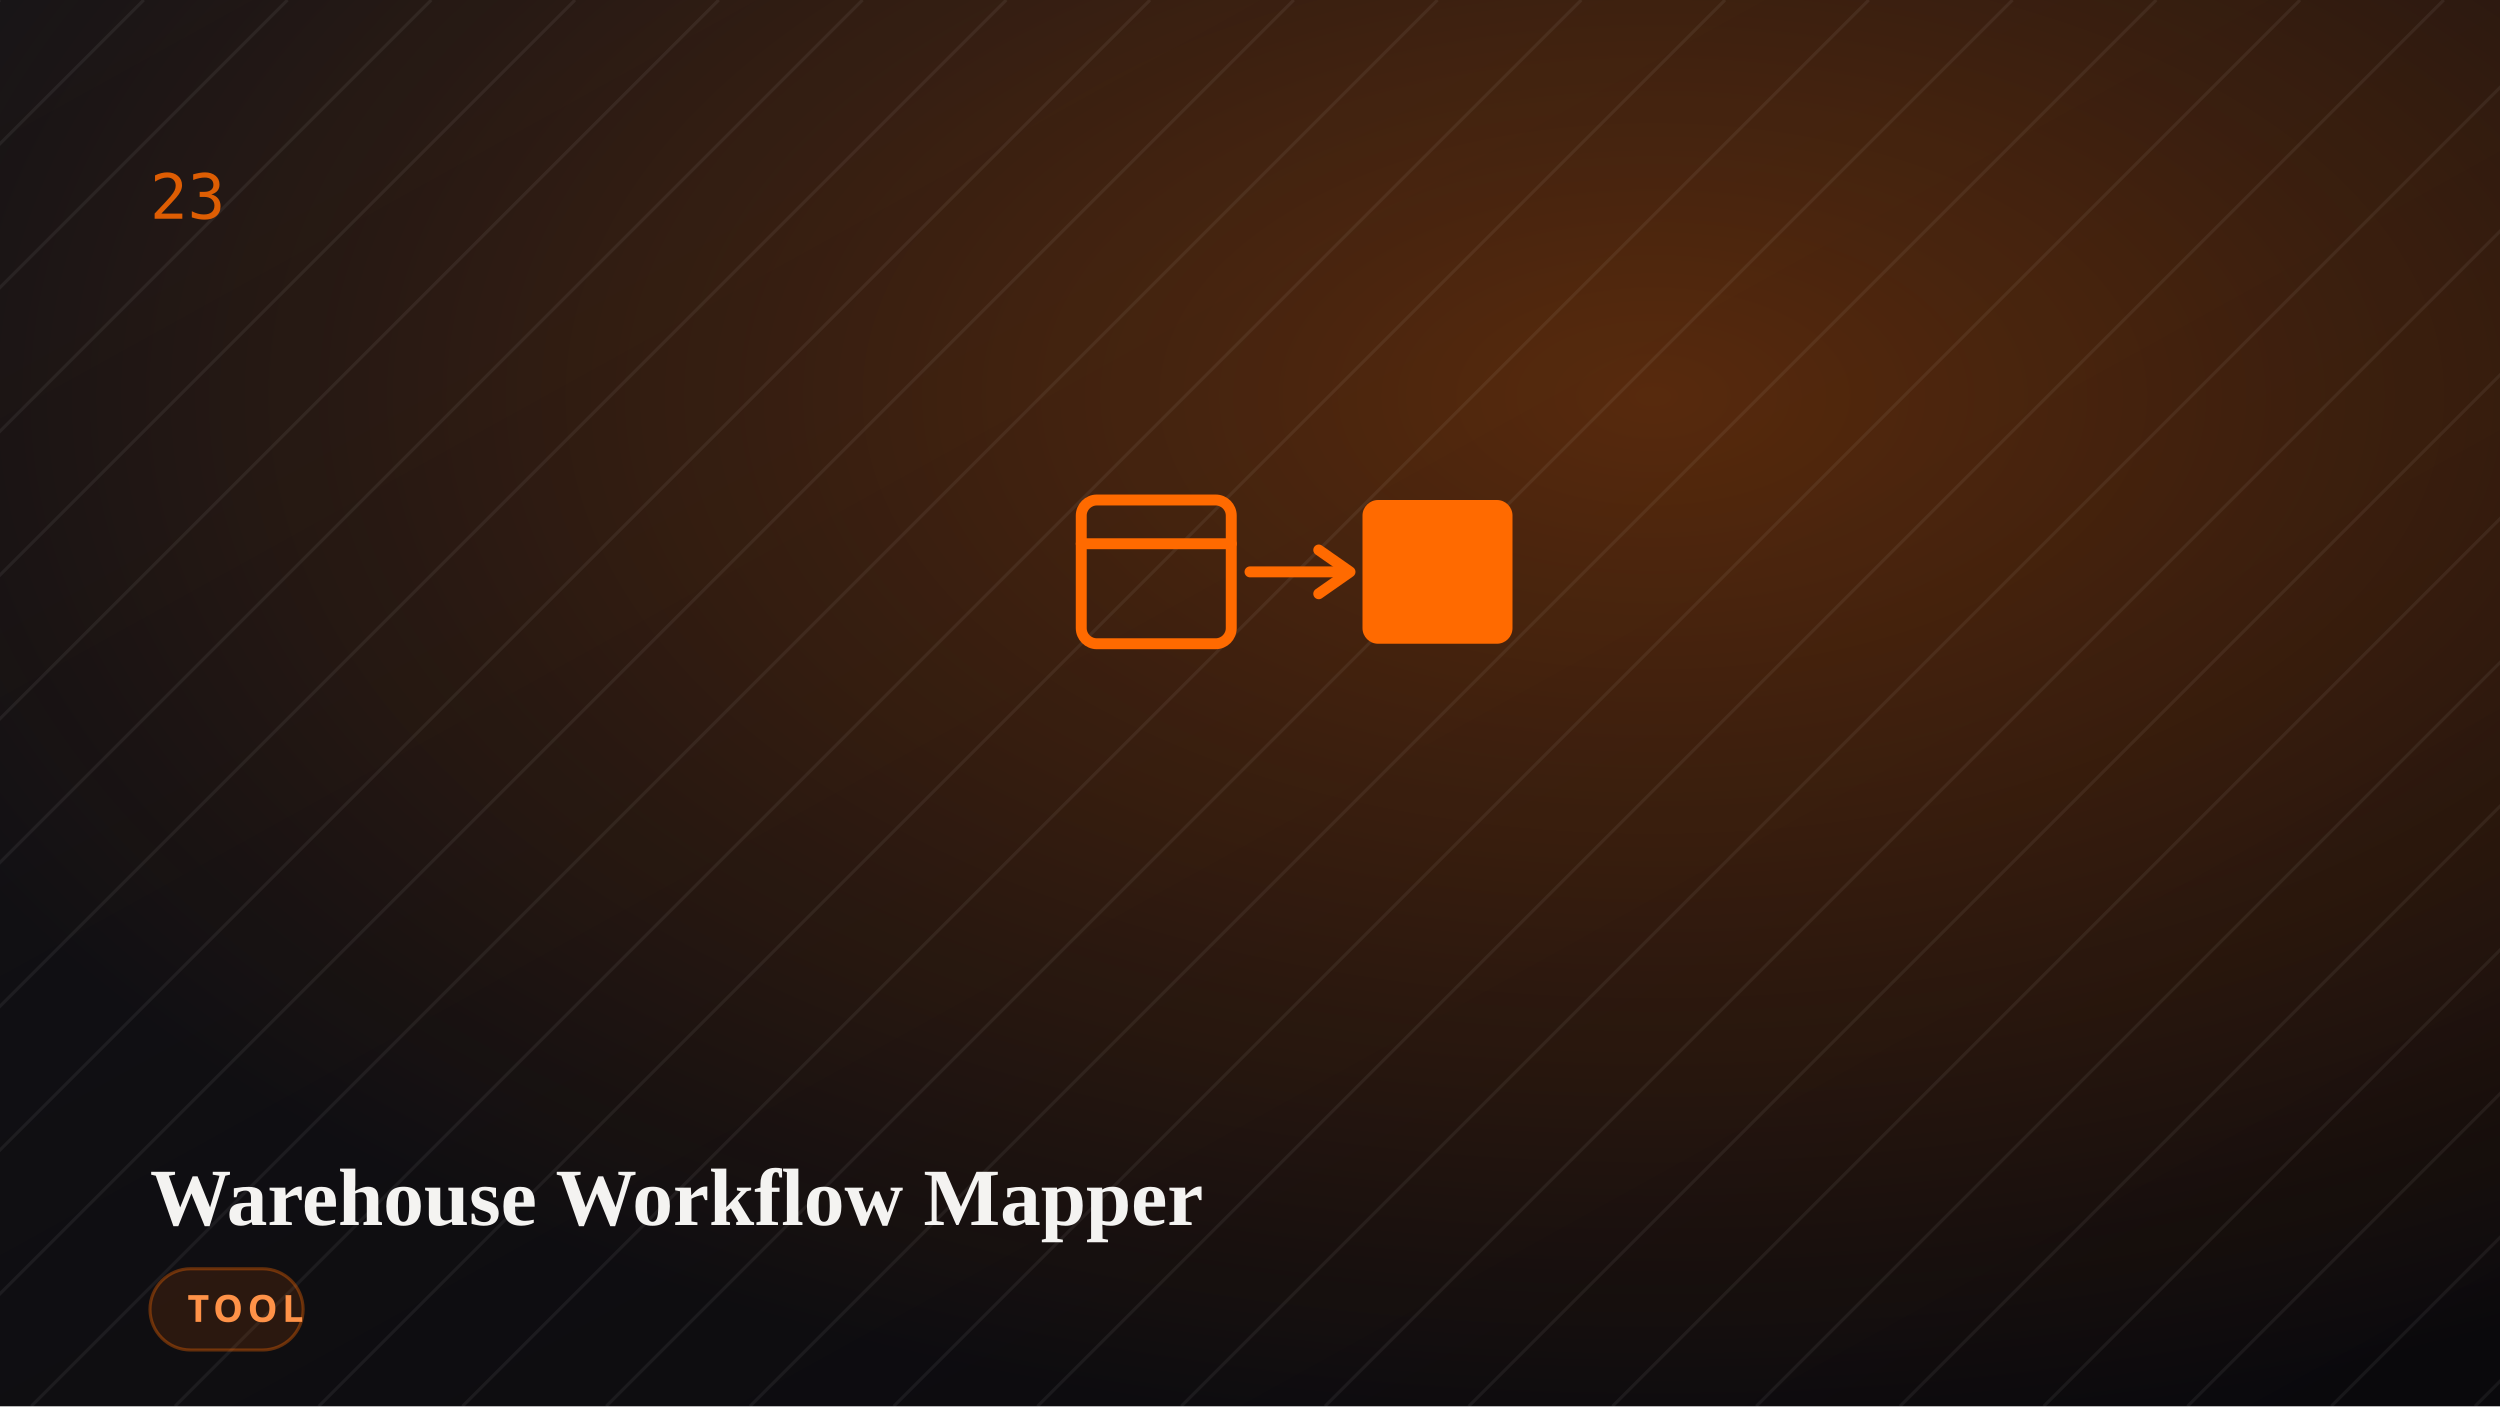
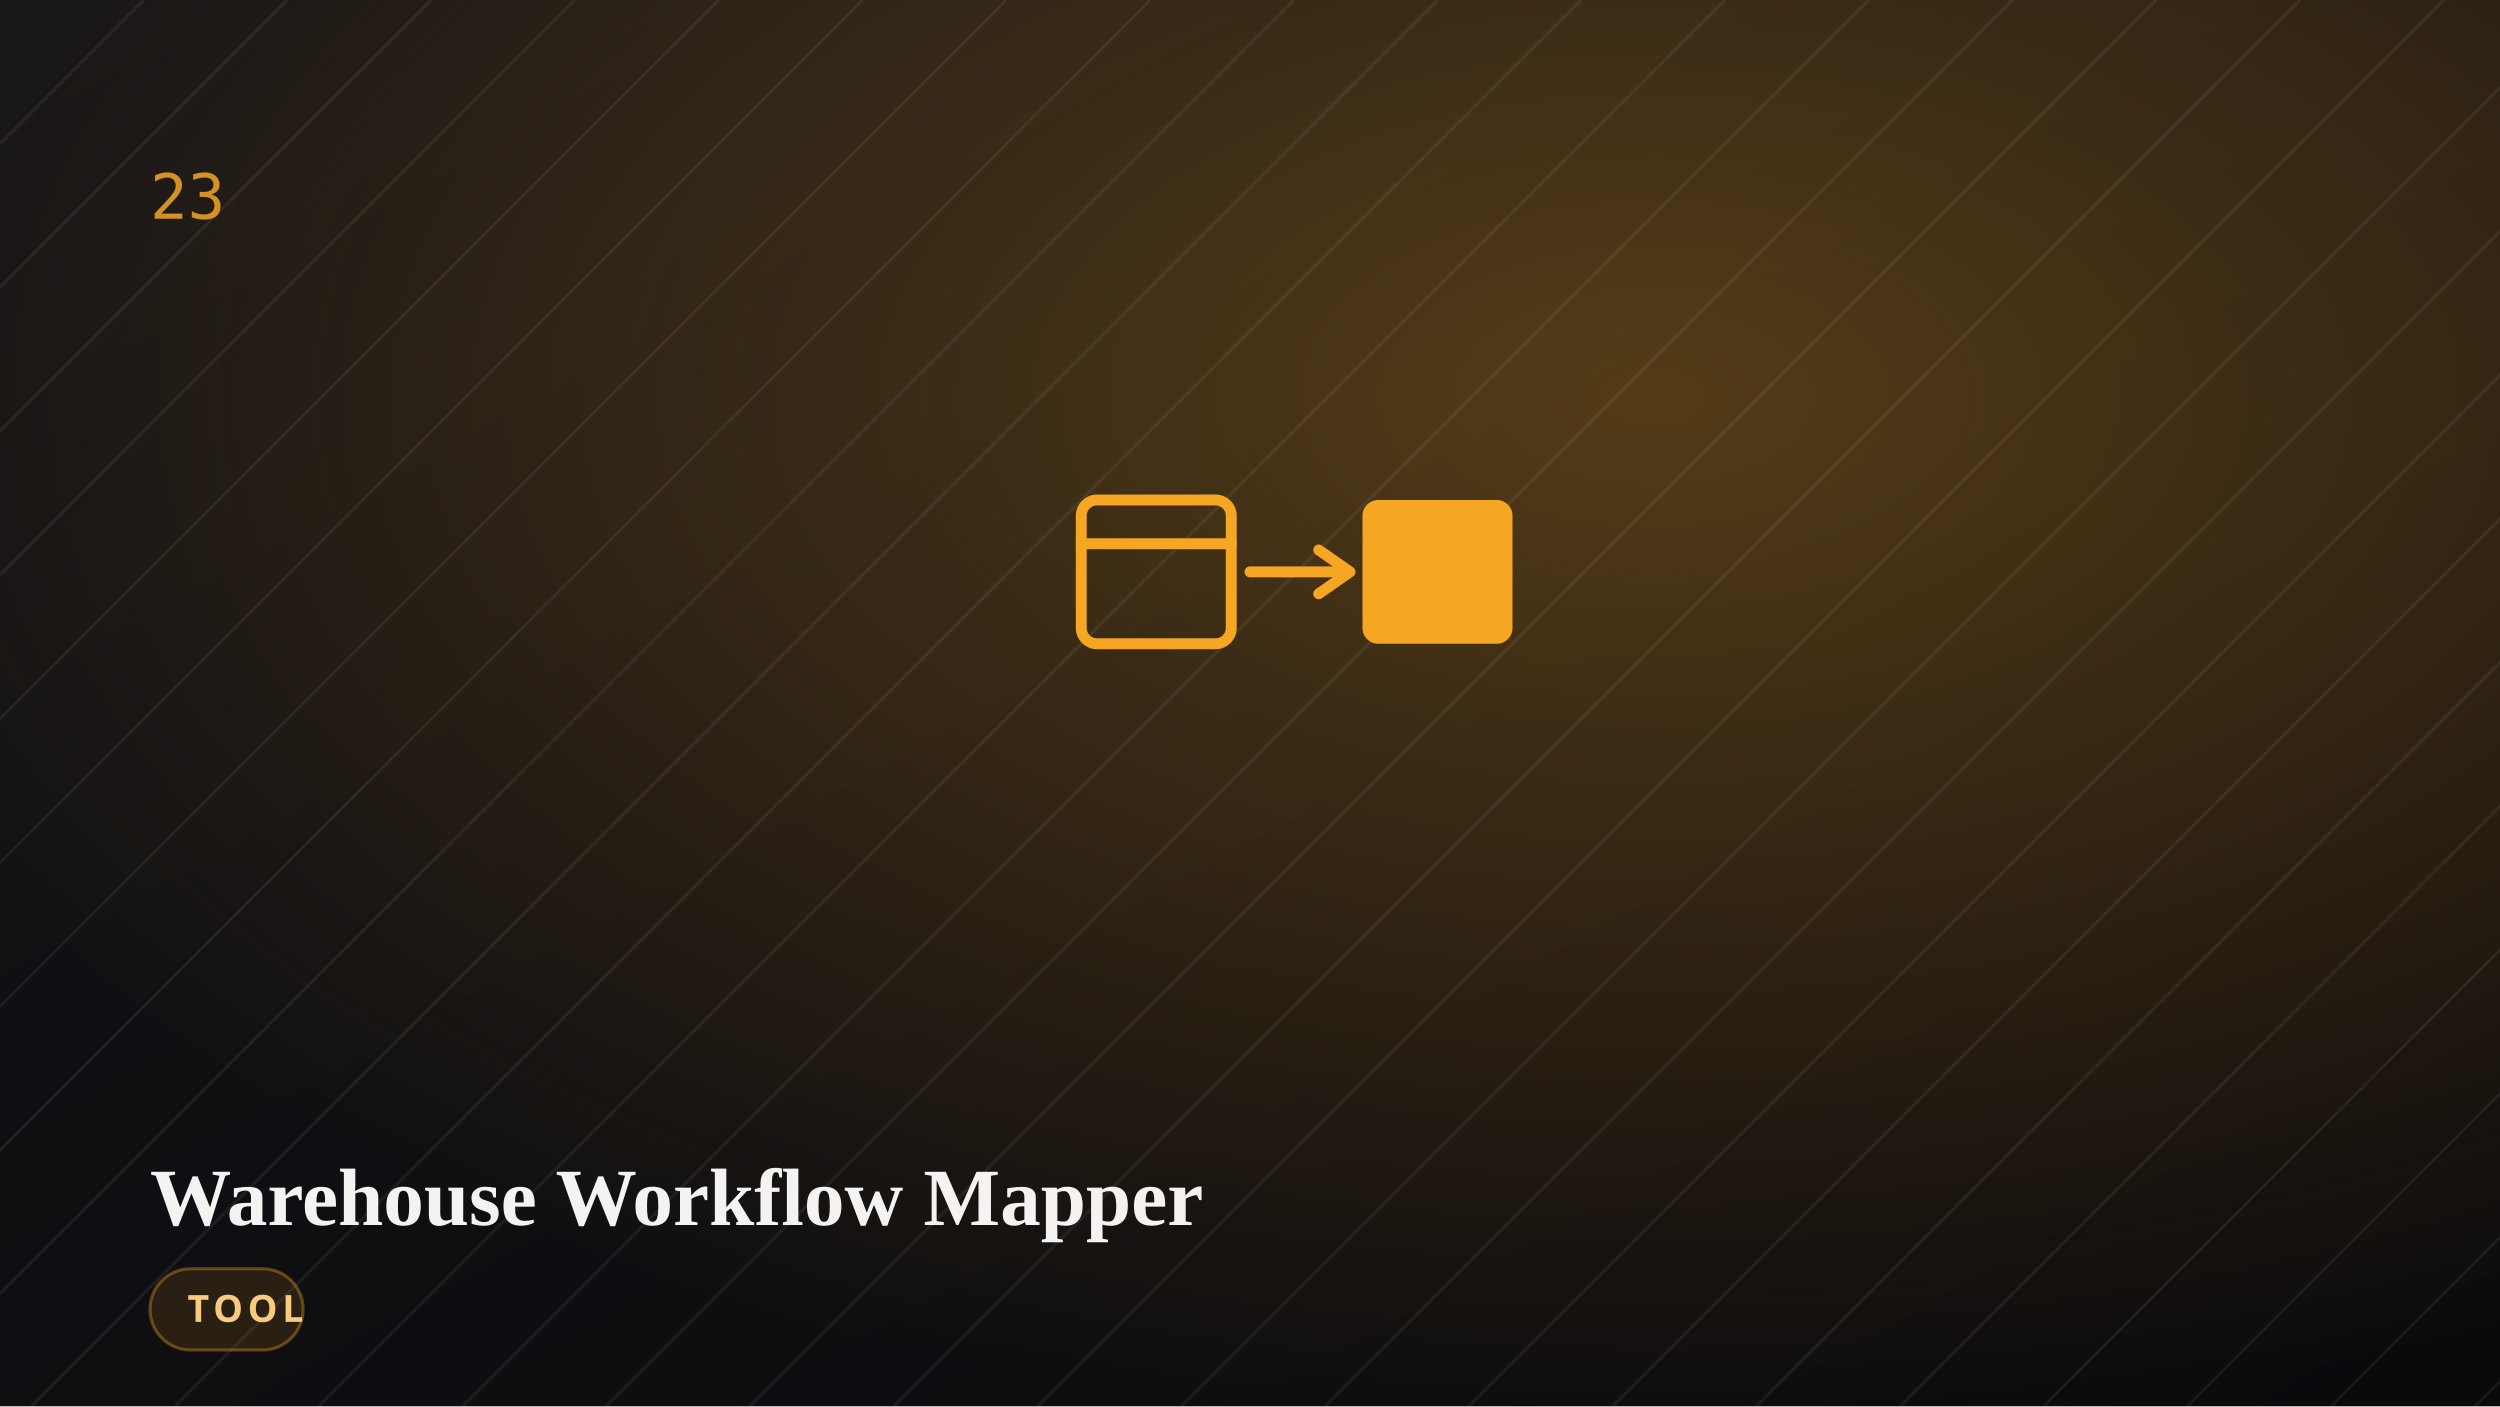
<svg xmlns="http://www.w3.org/2000/svg" width="800" height="450" viewBox="0 0 800 450" role="img" aria-label="Warehouse Workflow Mapper">
  <defs>
    <linearGradient id="bg" x1="0" y1="0" x2="1" y2="1">
      <stop offset="0" stop-color="#141317" />
      <stop offset="1" stop-color="#0a090c" />
    </linearGradient>
    <radialGradient id="glow" cx="0.66" cy="0.28" r="0.75">
-       <stop offset="0" stop-color="#ff6a00" stop-opacity="0.30" />
-       <stop offset="1" stop-color="#ff6a00" stop-opacity="0" />
+       <stop offset="0" stop-color="#f5a623" stop-opacity="0.30" />
+       <stop offset="1" stop-color="#f5a623" stop-opacity="0" />
    </radialGradient>
  </defs>
  <rect width="800" height="450" fill="url(#bg)" />
  <rect width="800" height="450" fill="url(#glow)" />
  <g opacity="0.06" stroke="#ffffff" stroke-width="1">
    <line x1="0" y1="0" x2="-450" y2="450" />
    <line x1="46" y1="0" x2="-404" y2="450" />
    <line x1="92" y1="0" x2="-358" y2="450" />
    <line x1="138" y1="0" x2="-312" y2="450" />
    <line x1="184" y1="0" x2="-266" y2="450" />
    <line x1="230" y1="0" x2="-220" y2="450" />
    <line x1="276" y1="0" x2="-174" y2="450" />
    <line x1="322" y1="0" x2="-128" y2="450" />
    <line x1="368" y1="0" x2="-82" y2="450" />
    <line x1="414" y1="0" x2="-36" y2="450" />
    <line x1="460" y1="0" x2="10" y2="450" />
    <line x1="506" y1="0" x2="56" y2="450" />
    <line x1="552" y1="0" x2="102" y2="450" />
    <line x1="598" y1="0" x2="148" y2="450" />
    <line x1="644" y1="0" x2="194" y2="450" />
    <line x1="690" y1="0" x2="240" y2="450" />
    <line x1="736" y1="0" x2="286" y2="450" />
    <line x1="782" y1="0" x2="332" y2="450" />
    <line x1="828" y1="0" x2="378" y2="450" />
    <line x1="874" y1="0" x2="424" y2="450" />
    <line x1="920" y1="0" x2="470" y2="450" />
    <line x1="966" y1="0" x2="516" y2="450" />
    <line x1="1012" y1="0" x2="562" y2="450" />
    <line x1="1058" y1="0" x2="608" y2="450" />
    <line x1="1104" y1="0" x2="654" y2="450" />
    <line x1="1150" y1="0" x2="700" y2="450" />
    <line x1="1196" y1="0" x2="746" y2="450" />
    <line x1="1242" y1="0" x2="792" y2="450" />
    <line x1="1288" y1="0" x2="838" y2="450" />
  </g>
-   <text x="48" y="70" font-family="'SF Mono',ui-monospace,Menlo,monospace" font-size="20" fill="#ff6a00" opacity="0.85">23</text>
+   <text x="48" y="70" font-family="'SF Mono',ui-monospace,Menlo,monospace" font-size="20" fill="#f5a623" opacity="0.85">23</text>
  <g transform="translate(0,-6)">
-     <g fill="none" stroke="#ff6a00" stroke-width="3.5" stroke-linecap="round" stroke-linejoin="round">
+     <g fill="none" stroke="#f5a623" stroke-width="3.5" stroke-linecap="round" stroke-linejoin="round">
      <rect x="346" y="166" width="48" height="46" rx="5" />
      <line x1="346" y1="180" x2="394" y2="180" />
      <line x1="400" y1="189" x2="430" y2="189" />
      <polyline points="422,182 432,189 422,196" />
-       <rect x="436" y="166" width="48" height="46" rx="5" fill="#ff6a00" stroke="none" />
+       <rect x="436" y="166" width="48" height="46" rx="5" fill="#f5a623" stroke="none" />
    </g>
  </g>
  <text x="48" y="392" font-family="Georgia,'Times New Roman',serif" font-weight="700" font-size="26" fill="#f4f3f1">Warehouse Workflow Mapper</text>
-   <rect x="48" y="406" width="49" height="26" rx="13" fill="#ff6a00" fill-opacity="0.12" stroke="#ff6a00" stroke-opacity="0.35" />
-   <text x="60" y="423" font-family="ui-sans-serif,system-ui,sans-serif" font-weight="600" font-size="12" letter-spacing="1.5" fill="#ff9248">TOOL</text>
+   <rect x="48" y="406" width="49" height="26" rx="13" fill="#f5a623" fill-opacity="0.12" stroke="#f5a623" stroke-opacity="0.35" />
+   <text x="60" y="423" font-family="ui-sans-serif,system-ui,sans-serif" font-weight="600" font-size="12" letter-spacing="1.5" fill="#f9cb7f">TOOL</text>
</svg>
